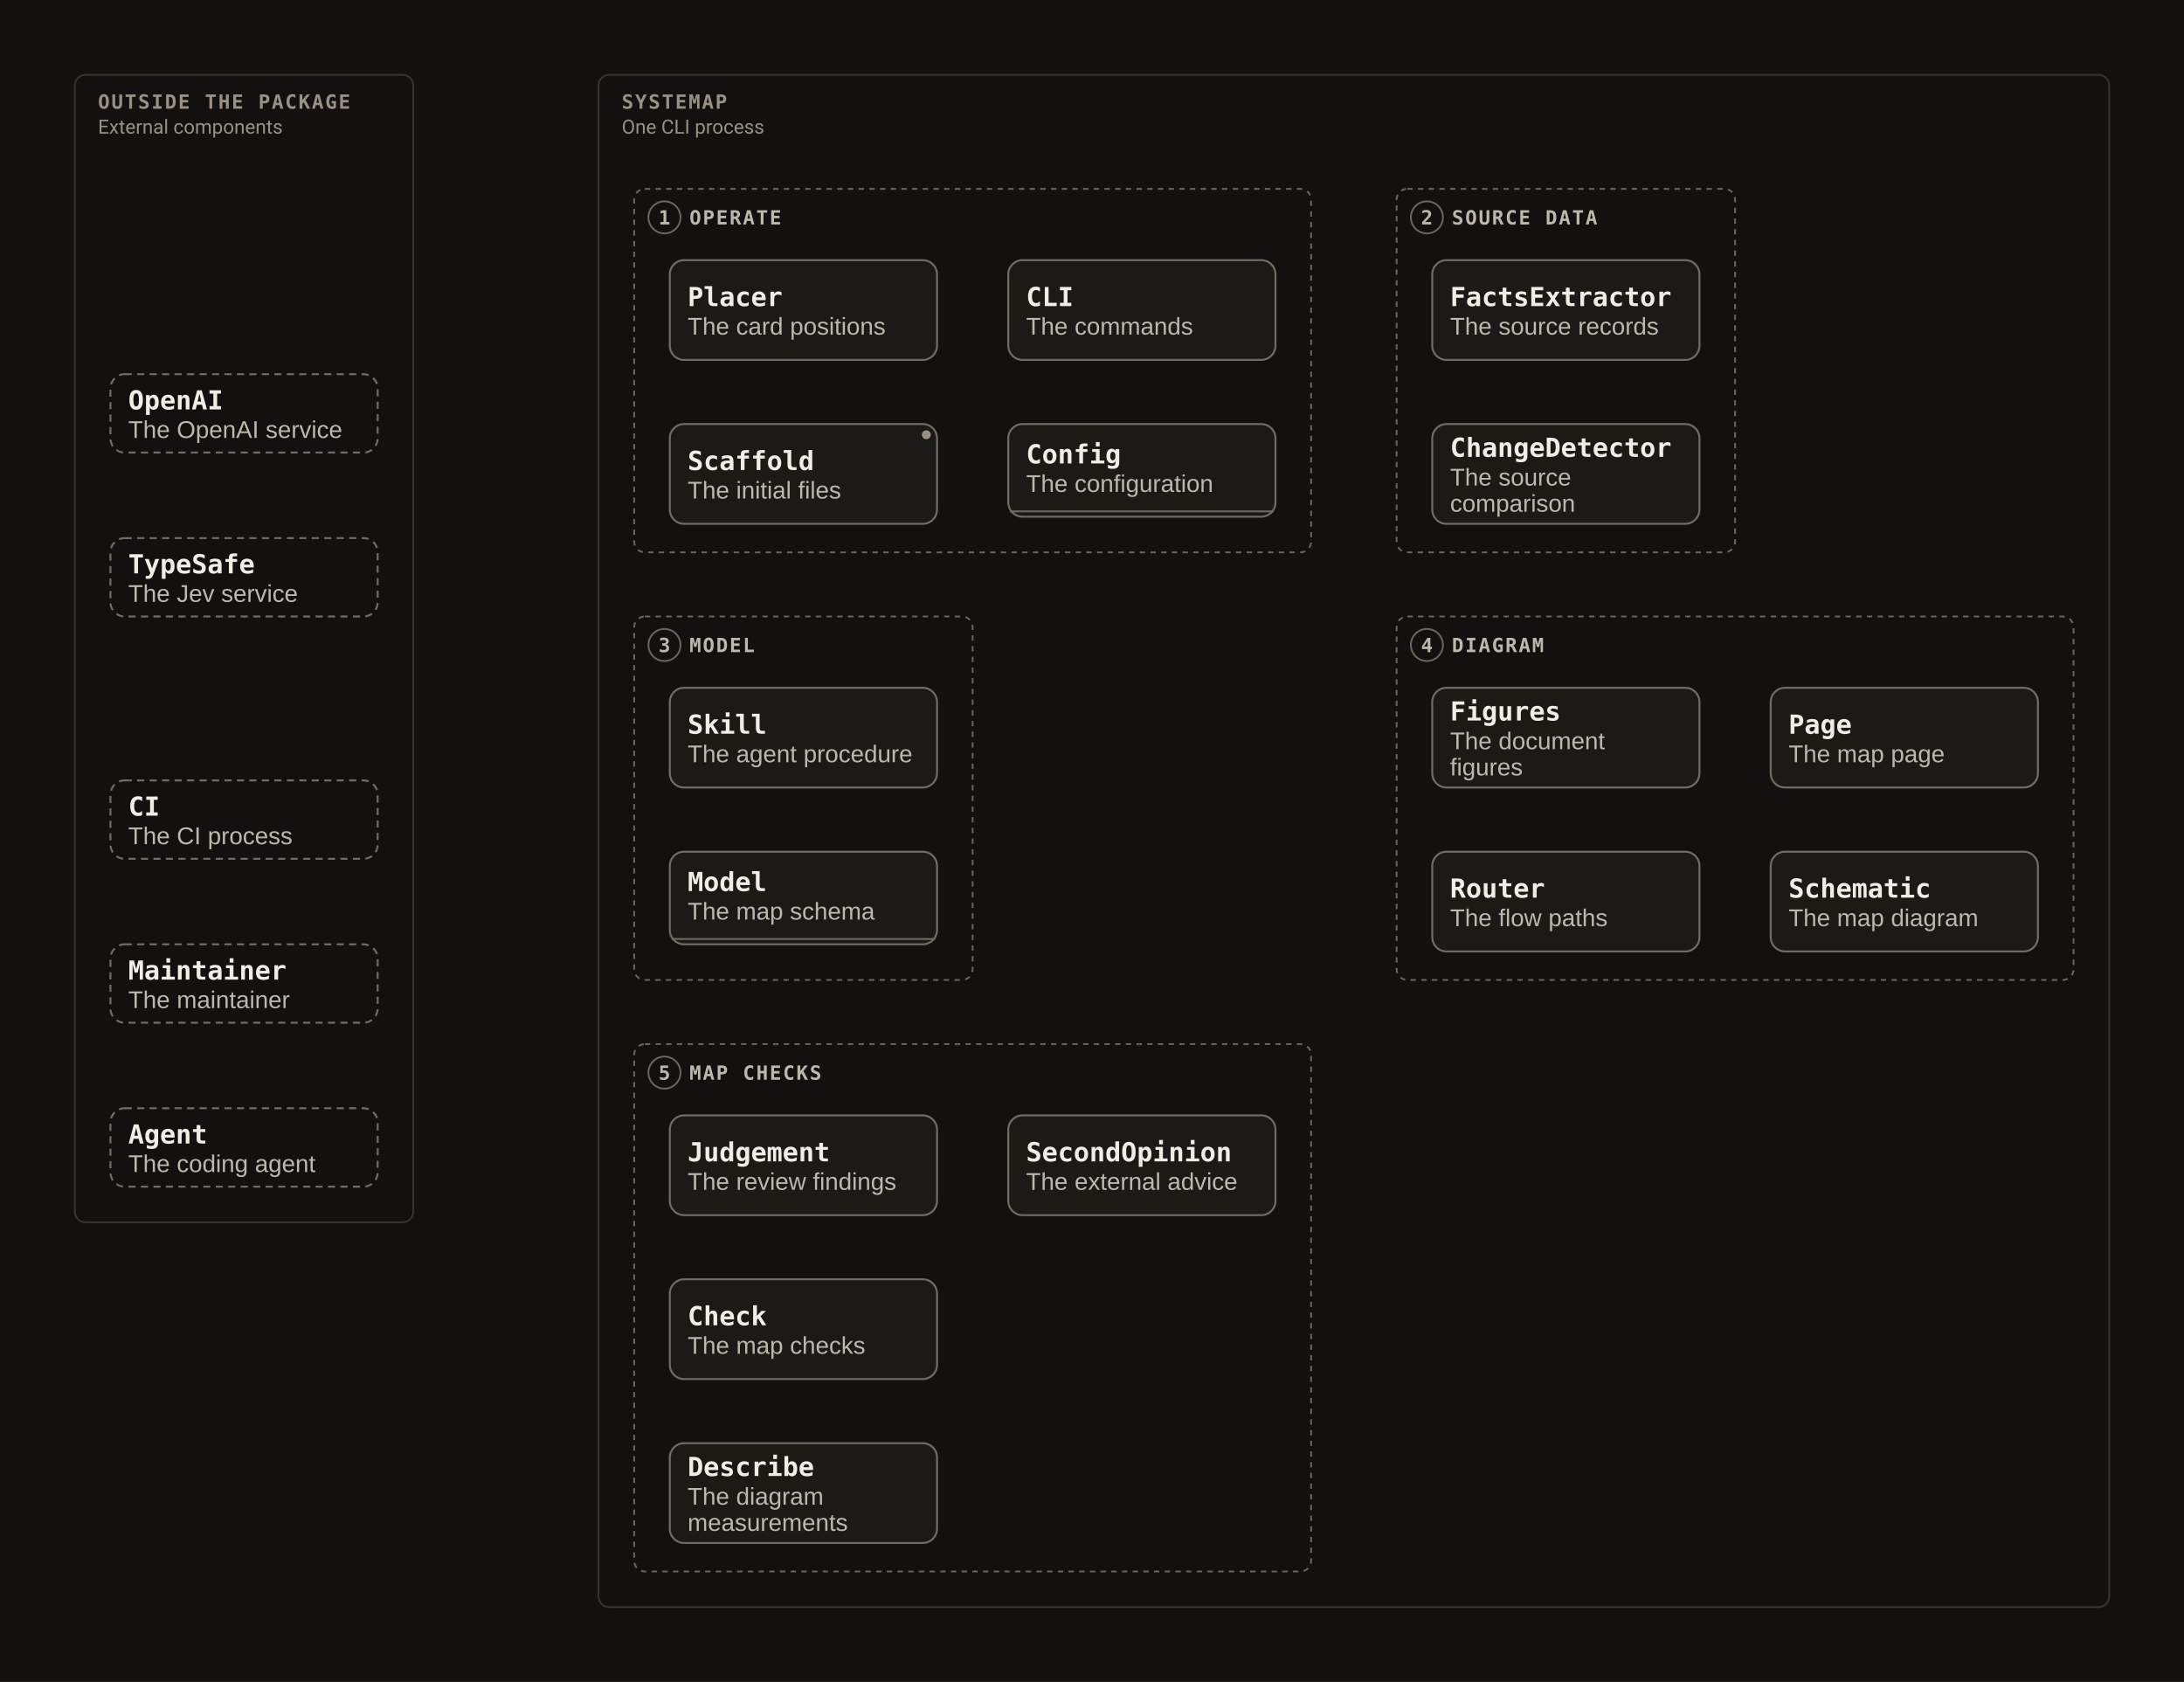
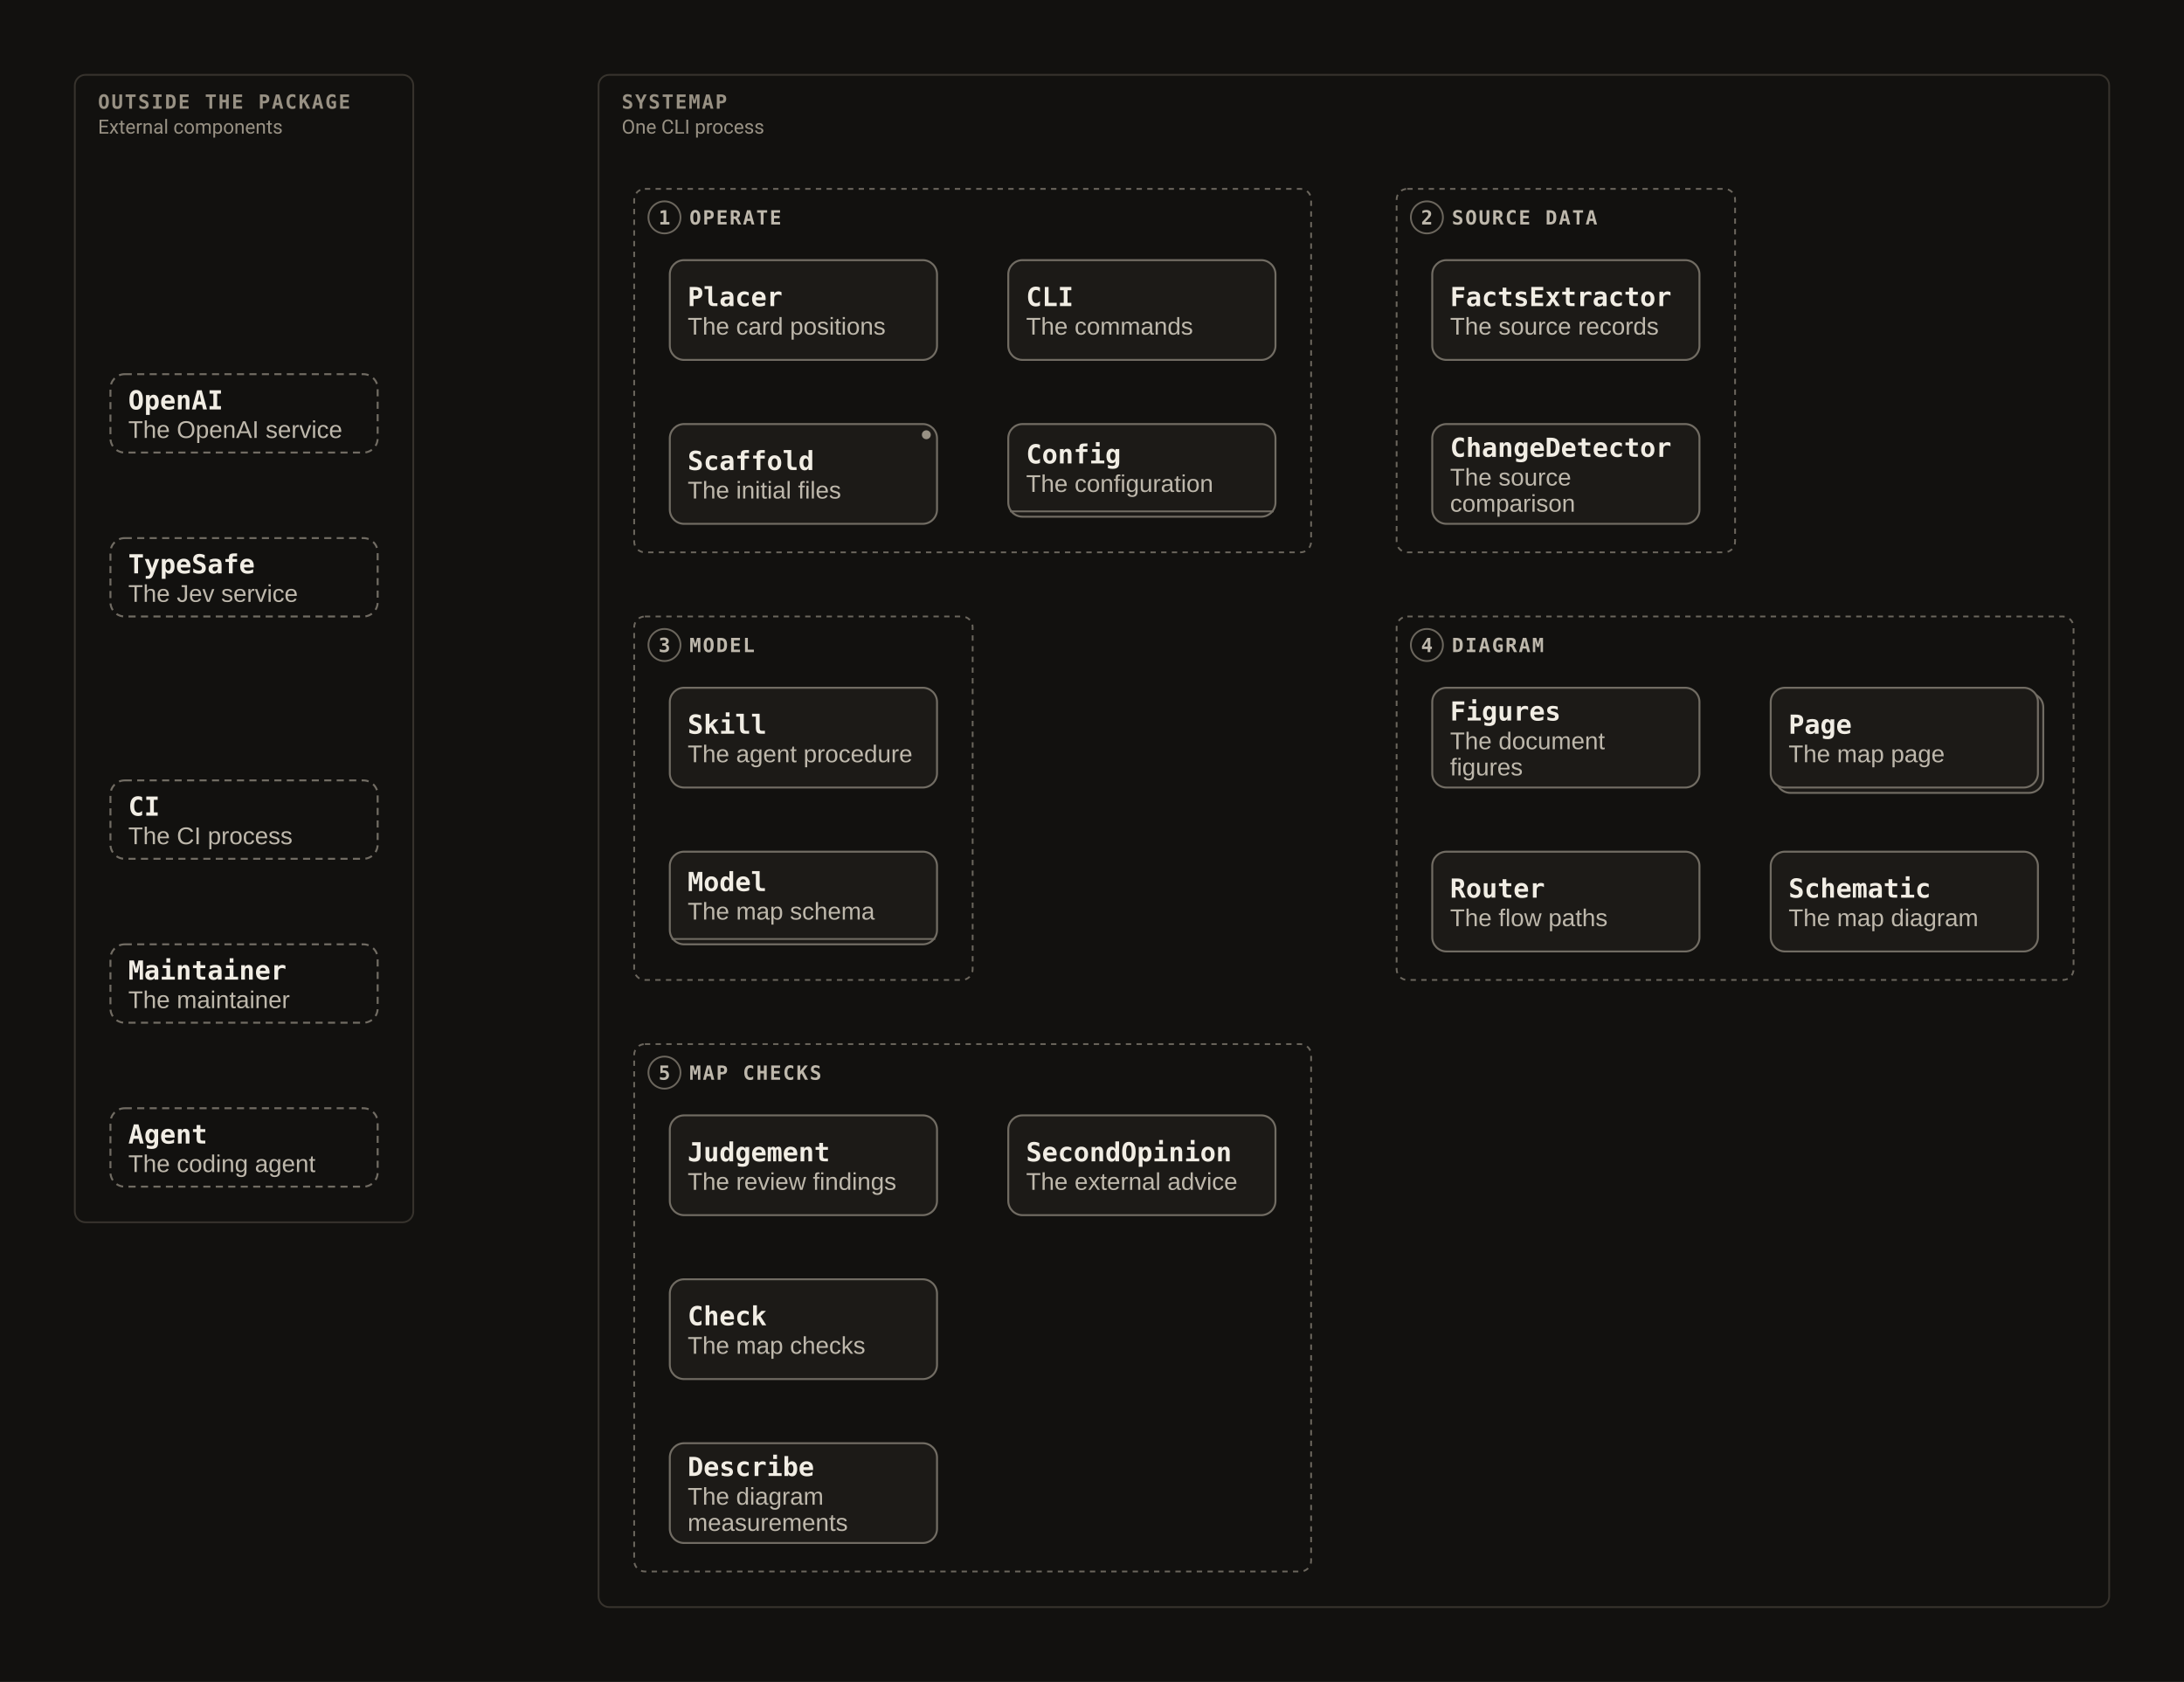
<svg xmlns="http://www.w3.org/2000/svg" id="lessonmap" class="scene" viewBox="-26 -26 1226 944" data-fit="-8.45 16 1166.5 860" data-grow="1.236" data-read="0.814" preserveAspectRatio="xMidYMid meet" tabindex="0" role="application" aria-label="Structure: Which components are in each region and container? All component cards and only the flows of the Structure layer. Each flow label gives its artifact.">
  <rect x="-26" y="-26" width="1226" height="944" fill="#12110F" />
  <defs>
    <marker id="lessonmap-m-l-structure" viewBox="0 0 8 8" refX="7" refY="4" markerUnits="userSpaceOnUse" markerWidth="9" markerHeight="9" orient="auto-start-reverse">
      <path d="M0,0 L8,4 L0,8 z" fill="#716C63" />
    </marker>
    <marker id="lessonmap-m-l-system" viewBox="0 0 8 8" refX="7" refY="4" markerUnits="userSpaceOnUse" markerWidth="9" markerHeight="9" orient="auto-start-reverse">
      <path d="M0,0 L8,4 L0,8 z" fill="#716C63" />
    </marker>
    <marker id="lessonmap-m-l-data" viewBox="0 0 8 8" refX="7" refY="4" markerUnits="userSpaceOnUse" markerWidth="9" markerHeight="9" orient="auto-start-reverse">
      <path d="M0,0 L8,4 L0,8 z" fill="#2CB59A" />
    </marker>
    <marker id="lessonmap-m-l-control" viewBox="0 0 8 8" refX="7" refY="4" markerUnits="userSpaceOnUse" markerWidth="9" markerHeight="9" orient="auto-start-reverse">
      <path d="M0,0 L8,4 L0,8 z" fill="#B97874" />
    </marker>
    <marker id="lessonmap-m-l-judge" viewBox="0 0 8 8" refX="7" refY="4" markerUnits="userSpaceOnUse" markerWidth="9" markerHeight="9" orient="auto-start-reverse">
      <path d="M0,0 L8,4 L0,8 z" fill="#8A8B22" />
    </marker>
    <marker id="lessonmap-m-change" viewBox="0 0 8 8" refX="7" refY="4" markerUnits="userSpaceOnUse" markerWidth="9" markerHeight="9" orient="auto-start-reverse">
      <path d="M0,0 L8,4 L0,8 z" fill="#D4675B" />
    </marker>
    <marker id="lessonmap-m-reach" viewBox="0 0 8 8" refX="7" refY="4" markerUnits="userSpaceOnUse" markerWidth="9" markerHeight="9" orient="auto-start-reverse">
      <path d="M0,0 L8,4 L0,8 z" fill="#D4675B" />
    </marker>
  </defs>
  <style>#lessonmap .node{cursor:pointer;outline:none;transition:opacity .16s ease-out}#lessonmap .node [data-part="job"] text{font-family:Arial,"Liberation Sans",Arimo,sans-serif;font-kerning:none;font-variant-ligatures:none}#lessonmap[data-live] .node.subject .node__box{stroke:var(--subject,#716C63)}#lessonmap[data-live] .node.subject rect.node__mark{stroke:var(--subject,#716C63)}#lessonmap[data-live] .node.subject path.node__mark{fill:var(--subject,#716C63)}#lessonmap .node.dim,#lessonmap .node.quiet{opacity:.32}#lessonmap .node__ring,#lessonmap .node__selection{display:none}#lessonmap .node__hl,#lessonmap .node__halo{display:none;pointer-events:none}#lessonmap .node__hl{fill:#1C1A17}#lessonmap .node__halo{fill:none;stroke:#F1EDE4;stroke-width:1.5;vector-effect:non-scaling-stroke}#lessonmap .node__box{transition:stroke .16s ease-out,stroke-width .16s ease-out}#lessonmap .node:not(.sel):not(.acts):hover .node__box{stroke-width:1.8}#lessonmap[data-live] .node:not(.sel):not(.acts):not(.endpoint):not(.subject):hover .node__box{stroke:#989184}#lessonmap .node.endpoint .node__box{stroke:#FCB442;stroke-width:2}#lessonmap .node.meas .node__box{stroke:#BEB8AC;stroke-width:2}#lessonmap .node.sel .node__box,#lessonmap .node.acts .node__box{stroke:#FCB442;stroke-width:3}#lessonmap .node.sel .node__hl,#lessonmap .node.acts .node__hl{display:inline}#lessonmap .node.peekend .node__halo{display:inline}#lessonmap .node:focus-visible .node__halo{display:inline;stroke-width:2}#lessonmap .flow,#lessonmap .flowtrace,#lessonmap .flowhl{vector-effect:non-scaling-stroke}#lessonmap .flow{stroke-width:1.6;stroke-opacity:1}#lessonmap .flow{cursor:pointer;pointer-events:stroke;outline:none;transition:opacity .12s ease-out,stroke-width .12s ease-out,visibility 0s}#lessonmap .flow.off:not(.peek),#lessonmap .flowlbl.off:not(.peek){opacity:0;visibility:hidden;pointer-events:none;transition:opacity .16s ease-out,visibility 0s linear .16s}#lessonmap .flow.peek{stroke-opacity:1;stroke-width:2.6}#lessonmap .flow.hot{stroke-opacity:1;stroke-width:2.6}#lessonmap.peeking .flow:not(.peek),#lessonmap.peeking .flowlbl:not(.peek){opacity:.35}#lessonmap .flowhl{fill:none;stroke:#FCB44200;stroke-width:12;stroke-linecap:round;stroke-linejoin:round;pointer-events:none}#lessonmap .flowdot{fill:#FCB442;stroke:#FCB4422E;stroke-width:10;paint-order:stroke;pointer-events:none}#lessonmap .flowtrace{stroke-width:2.6;pointer-events:none}#lessonmap .flowlbl{cursor:pointer;outline:none;transition:opacity .16s ease-out,visibility 0s}#lessonmap .flowlbl text{pointer-events:none;fill:#F1EDE4;stroke:#12110F}#lessonmap .flowlbl__chip{fill:#12110F;pointer-events:none}#lessonmap .flowlbl.hot text{fill:#FCB442;font-weight:600}#lessonmap .flowlbl.peek .flowlbl__chip{stroke:#37332D;stroke-width:1}#lessonmap .flowlbl.cueing{opacity:0}#lessonmap .flowlbl:focus-visible .flowlbl__hit{stroke:#F1EDE4;stroke-width:1.5}#lessonmap{width:100%;height:auto;display:block;overflow:hidden;touch-action:none;cursor:grab}#lessonmap.panning{cursor:grabbing}#lessonmap .zone__h{cursor:zoom-in;-webkit-user-select:none;user-select:none}@media print{#lessonmap .view{transform:none!important}}:root[data-reduce-motion=true] #lessonmap *{transition:none!important;animation:none!important}@media (prefers-reduced-motion:reduce){:root:not([data-reduce-motion]) #lessonmap *{transition:none!important;animation:none!important}}</style>
  <g class="view">
    <rect x="16" y="16" width="190" height="644" rx="6" fill="none" stroke="#37332D" stroke-width="1" vector-effect="non-scaling-stroke" />
    <g class="box__h" data-at="16 16 190">
      <text x="29.0" y="35.0" class="t0">OUTSIDE THE PACKAGE</text>
      <text x="29.0" y="49.0" class="t1">External components</text>
    </g>
    <rect x="310" y="16" width="848" height="860" rx="6" fill="none" stroke="#37332D" stroke-width="1" vector-effect="non-scaling-stroke" />
    <g class="box__h" data-at="310 16 848">
      <text x="323.0" y="35.0" class="t0">SYSTEMAP</text>
      <text x="323.0" y="49.0" class="t1">One CLI process</text>
    </g>
    <g data-part="zones">
      <rect x="330" y="80" width="380" height="204" rx="6" fill="none" stroke="#6B665D" stroke-width="1" stroke-dasharray="3 3" vector-effect="non-scaling-stroke" />
      <g class="zone__h" data-zone="operate" data-at="330 96 380">
        <circle cx="347" cy="96" r="9" fill="#12110F" stroke="#6B665D" stroke-width="1" vector-effect="non-scaling-stroke" />
        <text x="347.0" y="100.0" class="t2">1</text>
        <text x="361.0" y="100.0" class="t3">OPERATE</text>
      </g>
      <rect x="758" y="80" width="190" height="204" rx="6" fill="none" stroke="#6B665D" stroke-width="1" stroke-dasharray="3 3" vector-effect="non-scaling-stroke" />
      <g class="zone__h" data-zone="gather" data-at="758 96 190">
        <circle cx="775" cy="96" r="9" fill="#12110F" stroke="#6B665D" stroke-width="1" vector-effect="non-scaling-stroke" />
        <text x="775.0" y="100.0" class="t2">2</text>
        <text x="789.0" y="100.0" class="t3">SOURCE DATA</text>
      </g>
      <rect x="330" y="320" width="190" height="204" rx="6" fill="none" stroke="#6B665D" stroke-width="1" stroke-dasharray="3 3" vector-effect="non-scaling-stroke" />
      <g class="zone__h" data-zone="mean" data-at="330 336 190">
        <circle cx="347" cy="336" r="9" fill="#12110F" stroke="#6B665D" stroke-width="1" vector-effect="non-scaling-stroke" />
        <text x="347.0" y="340.0" class="t2">3</text>
        <text x="361.0" y="340.0" class="t3">MODEL</text>
      </g>
      <rect x="758" y="320" width="380" height="204" rx="6" fill="none" stroke="#6B665D" stroke-width="1" stroke-dasharray="3 3" vector-effect="non-scaling-stroke" />
      <g class="zone__h" data-zone="draw" data-at="758 336 380">
        <circle cx="775" cy="336" r="9" fill="#12110F" stroke="#6B665D" stroke-width="1" vector-effect="non-scaling-stroke" />
        <text x="775.0" y="340.0" class="t2">4</text>
        <text x="789.0" y="340.0" class="t3">DIAGRAM</text>
      </g>
      <rect x="330" y="560" width="380" height="296" rx="6" fill="none" stroke="#6B665D" stroke-width="1" stroke-dasharray="3 3" vector-effect="non-scaling-stroke" />
      <g class="zone__h" data-zone="keep" data-at="330 576 380">
        <circle cx="347" cy="576" r="9" fill="#12110F" stroke="#6B665D" stroke-width="1" vector-effect="non-scaling-stroke" />
        <text x="347.0" y="580.0" class="t2">5</text>
        <text x="361.0" y="580.0" class="t3">MAP CHECKS</text>
      </g>
    </g>
    <g data-part="flow" />
    <g class="node built" data-id="Placer" data-kind="component" data-state="built" data-region="operate" role="button" tabindex="0" aria-label="Placer, The card positions, source recorded">
      <rect class="node__box" x="350.0" y="120.0" width="150.0" height="56.0" rx="8.0" fill="#1C1A17" stroke="#716C63" stroke-width="1.1" />
      <rect class="node__ring" x="353.0" y="123.0" width="144.0" height="50.0" rx="7.0" />
      <rect class="node__selection" x="355.0" y="127.0" width="1" height="42.0" fill="#FCB442" />
      <text x="360.0" y="145.8" class="t4">Placer</text>
      <g data-part="job">
        <text x="360.0" y="161.8" class="t5">The card positions</text>
      </g>
    </g>
    <g class="node built" data-id="CLI" data-kind="component" data-state="built" data-region="operate" role="button" tabindex="0" aria-label="CLI, The commands, source recorded">
      <rect class="node__box" x="540.0" y="120.0" width="150.0" height="56.0" rx="8.0" fill="#1C1A17" stroke="#716C63" stroke-width="1.1" />
      <rect class="node__ring" x="543.0" y="123.0" width="144.0" height="50.0" rx="7.0" />
      <rect class="node__selection" x="545.0" y="127.0" width="1" height="42.0" fill="#FCB442" />
      <text x="550.0" y="145.8" class="t4">CLI</text>
      <g data-part="job">
        <text x="550.0" y="161.8" class="t5">The commands</text>
      </g>
    </g>
    <g class="node built" data-id="FactsExtractor" data-kind="component" data-state="built" data-region="gather" role="button" tabindex="0" aria-label="FactsExtractor, The source records, source recorded">
      <rect class="node__box" x="778.0" y="120.0" width="150.0" height="56.0" rx="8.0" fill="#1C1A17" stroke="#716C63" stroke-width="1.1" />
      <rect class="node__ring" x="781.0" y="123.0" width="144.0" height="50.0" rx="7.0" />
      <rect class="node__selection" x="783.0" y="127.0" width="1" height="42.0" fill="#FCB442" />
      <text x="788.0" y="145.8" class="t4">FactsExtractor</text>
      <g data-part="job">
        <text x="788.0" y="161.8" class="t5">The source records</text>
      </g>
    </g>
    <g class="node actor" data-id="OpenAI" data-kind="actor" data-state="built" data-region="outside" role="button" tabindex="0" aria-label="OpenAI, The OpenAI service, outside">
      <rect class="node__box" x="36.0" y="184.0" width="150.0" height="44.0" rx="8.0" fill="#12110F" stroke="#716C63" stroke-width="1.1" stroke-dasharray="4 3" />
      <rect class="node__ring" x="39.0" y="187.0" width="144.0" height="38.0" rx="7.0" />
      <rect class="node__selection" x="41.0" y="191.0" width="1" height="30.0" fill="#FCB442" />
      <text x="46.0" y="203.8" class="t4">OpenAI</text>
      <g data-part="job">
        <text x="46.0" y="219.8" class="t5">The OpenAI service</text>
      </g>
    </g>
    <g class="node built" data-id="Scaffold" data-kind="component" data-state="built" data-region="operate" role="button" tabindex="0" aria-label="Scaffold, The initial files, source recorded">
      <rect class="node__box" x="350.0" y="212.0" width="150.0" height="56.0" rx="8.0" fill="#1C1A17" stroke="#716C63" stroke-width="1.1" />
      <rect class="node__ring" x="353.0" y="215.0" width="144.0" height="50.0" rx="7.0" />
      <rect class="node__selection" x="355.0" y="219.0" width="1" height="42.0" fill="#FCB442" />
      <text x="360.0" y="237.8" class="t4">Scaffold</text>
      <g class="node__note" aria-label="Note: Does not replace files. To change the pinned workflow, write its version in the workflow file.">
        <circle cx="494.0" cy="218.0" r="2.5" fill="#989184" />
      </g>
      <g data-part="job">
        <text x="360.0" y="253.8" class="t5">The initial files</text>
      </g>
    </g>
    <g class="node built" data-id="Config" data-kind="store" data-state="built" data-region="operate" role="button" tabindex="0" aria-label="Config, The configuration, source recorded">
      <rect class="node__box" x="540.0" y="212.0" width="150.0" height="52.0" rx="8.0" fill="#1C1A17" stroke="#716C63" stroke-width="1.1" />
      <rect class="node__ring" x="543.0" y="215.0" width="144.0" height="46.0" rx="7.0" />
      <rect class="node__selection" x="545.0" y="219.0" width="1" height="38.0" fill="#FCB442" />
      <text x="550.0" y="234.1" class="t4">Config</text>
      <line class="node__base" x1="541.0" y1="261.0" x2="689.0" y2="261.0" stroke="#716C63" stroke-width="1" />
      <g data-part="job">
        <text x="550.0" y="250.1" class="t5">The configuration</text>
      </g>
    </g>
    <g class="node built" data-id="ChangeDetector" data-kind="component" data-state="built" data-region="gather" role="button" tabindex="0" aria-label="ChangeDetector, The source comparison, source recorded">
      <rect class="node__box" x="778.0" y="212.0" width="150.0" height="56.0" rx="8.0" fill="#1C1A17" stroke="#716C63" stroke-width="1.1" />
      <rect class="node__ring" x="781.0" y="215.0" width="144.0" height="50.0" rx="7.0" />
      <rect class="node__selection" x="783.0" y="219.0" width="1" height="42.0" fill="#FCB442" />
      <text x="788.0" y="230.4" class="t4">ChangeDetector</text>
      <g data-part="job">
        <text x="788.0" y="246.5" class="t5">The source</text>
        <text x="788.0" y="261.2" class="t5">comparison</text>
      </g>
    </g>
    <g class="node actor" data-id="TypeSafe" data-kind="actor" data-state="built" data-region="outside" role="button" tabindex="0" aria-label="TypeSafe, The Jev service, outside">
      <rect class="node__box" x="36.0" y="276.0" width="150.0" height="44.0" rx="8.0" fill="#12110F" stroke="#716C63" stroke-width="1.1" stroke-dasharray="4 3" />
      <rect class="node__ring" x="39.0" y="279.0" width="144.0" height="38.0" rx="7.0" />
      <rect class="node__selection" x="41.0" y="283.0" width="1" height="30.0" fill="#FCB442" />
      <text x="46.0" y="295.8" class="t4">TypeSafe</text>
      <g data-part="job">
        <text x="46.0" y="311.8" class="t5">The Jev service</text>
      </g>
    </g>
    <g class="node built" data-id="Skill" data-kind="component" data-state="built" data-region="mean" role="button" tabindex="0" aria-label="Skill, The agent procedure, source recorded">
      <rect class="node__box" x="350.0" y="360.0" width="150.0" height="56.0" rx="8.0" fill="#1C1A17" stroke="#716C63" stroke-width="1.1" />
      <rect class="node__ring" x="353.0" y="363.0" width="144.0" height="50.0" rx="7.0" />
      <rect class="node__selection" x="355.0" y="367.0" width="1" height="42.0" fill="#FCB442" />
      <text x="360.0" y="385.8" class="t4">Skill</text>
      <g data-part="job">
        <text x="360.0" y="401.8" class="t5">The agent procedure</text>
      </g>
    </g>
    <g class="node built" data-id="Figures" data-kind="component" data-state="built" data-region="draw" role="button" tabindex="0" aria-label="Figures, The document figures, source recorded">
      <rect class="node__box" x="778.0" y="360.0" width="150.0" height="56.0" rx="8.0" fill="#1C1A17" stroke="#716C63" stroke-width="1.1" />
      <rect class="node__ring" x="781.0" y="363.0" width="144.0" height="50.0" rx="7.0" />
      <rect class="node__selection" x="783.0" y="367.0" width="1" height="42.0" fill="#FCB442" />
      <text x="788.0" y="378.4" class="t4">Figures</text>
      <g data-part="job">
        <text x="788.0" y="394.5" class="t5">The document</text>
        <text x="788.0" y="409.2" class="t5">figures</text>
      </g>
    </g>
    <g class="node built" data-id="Page" data-kind="component" data-state="built" data-region="draw" role="button" tabindex="0" aria-label="Page, The map page, source recorded">
+       <g class="node__map" aria-label="Opens a map">
+         <rect x="971.0" y="363.0" width="150.0" height="56.0" rx="8.0" fill="#1C1A17" stroke="#716C63" stroke-width="1.1" />
+       </g>
      <rect class="node__box" x="968.0" y="360.0" width="150.0" height="56.0" rx="8.0" fill="#1C1A17" stroke="#716C63" stroke-width="1.1" />
      <rect class="node__ring" x="971.0" y="363.0" width="144.0" height="50.0" rx="7.0" />
      <rect class="node__selection" x="973.0" y="367.0" width="1" height="42.0" fill="#FCB442" />
      <text x="978.0" y="385.8" class="t4">Page</text>
      <g data-part="job">
        <text x="978.0" y="401.8" class="t5">The map page</text>
      </g>
    </g>
    <g class="node actor" data-id="CI" data-kind="actor" data-state="built" data-region="outside" role="button" tabindex="0" aria-label="CI, The CI process, outside">
      <rect class="node__box" x="36.0" y="412.0" width="150.0" height="44.0" rx="8.0" fill="#12110F" stroke="#716C63" stroke-width="1.1" stroke-dasharray="4 3" />
      <rect class="node__ring" x="39.0" y="415.0" width="144.0" height="38.0" rx="7.0" />
      <rect class="node__selection" x="41.0" y="419.0" width="1" height="30.0" fill="#FCB442" />
      <text x="46.0" y="431.8" class="t4">CI</text>
      <g data-part="job">
        <text x="46.0" y="447.8" class="t5">The CI process</text>
      </g>
    </g>
    <g class="node built" data-id="Model" data-kind="store" data-state="built" data-region="mean" role="button" tabindex="0" aria-label="Model, The map schema, source recorded">
      <rect class="node__box" x="350.0" y="452.0" width="150.0" height="52.0" rx="8.0" fill="#1C1A17" stroke="#716C63" stroke-width="1.1" />
      <rect class="node__ring" x="353.0" y="455.0" width="144.0" height="46.0" rx="7.0" />
      <rect class="node__selection" x="355.0" y="459.0" width="1" height="38.0" fill="#FCB442" />
      <text x="360.0" y="474.1" class="t4">Model</text>
      <line class="node__base" x1="351.0" y1="501.0" x2="499.0" y2="501.0" stroke="#716C63" stroke-width="1" />
      <g data-part="job">
        <text x="360.0" y="490.1" class="t5">The map schema</text>
      </g>
    </g>
    <g class="node built" data-id="Router" data-kind="component" data-state="built" data-region="draw" role="button" tabindex="0" aria-label="Router, The flow paths, source recorded">
      <rect class="node__box" x="778.0" y="452.0" width="150.0" height="56.0" rx="8.0" fill="#1C1A17" stroke="#716C63" stroke-width="1.1" />
      <rect class="node__ring" x="781.0" y="455.0" width="144.0" height="50.0" rx="7.0" />
      <rect class="node__selection" x="783.0" y="459.0" width="1" height="42.0" fill="#FCB442" />
      <text x="788.0" y="477.8" class="t4">Router</text>
      <g data-part="job">
        <text x="788.0" y="493.8" class="t5">The flow paths</text>
      </g>
    </g>
    <g class="node built" data-id="Schematic" data-kind="component" data-state="built" data-region="draw" role="button" tabindex="0" aria-label="Schematic, The map diagram, source recorded">
      <rect class="node__box" x="968.0" y="452.0" width="150.0" height="56.0" rx="8.0" fill="#1C1A17" stroke="#716C63" stroke-width="1.1" />
      <rect class="node__ring" x="971.0" y="455.0" width="144.0" height="50.0" rx="7.0" />
      <rect class="node__selection" x="973.0" y="459.0" width="1" height="42.0" fill="#FCB442" />
      <text x="978.0" y="477.8" class="t4">Schematic</text>
      <g data-part="job">
        <text x="978.0" y="493.8" class="t5">The map diagram</text>
      </g>
    </g>
    <g class="node actor" data-id="Maintainer" data-kind="actor" data-state="built" data-region="outside" role="button" tabindex="0" aria-label="Maintainer, The maintainer, outside">
      <rect class="node__box" x="36.0" y="504.0" width="150.0" height="44.0" rx="8.0" fill="#12110F" stroke="#716C63" stroke-width="1.1" stroke-dasharray="4 3" />
      <rect class="node__ring" x="39.0" y="507.0" width="144.0" height="38.0" rx="7.0" />
      <rect class="node__selection" x="41.0" y="511.0" width="1" height="30.0" fill="#FCB442" />
      <text x="46.0" y="523.8" class="t4">Maintainer</text>
      <g data-part="job">
        <text x="46.0" y="539.8" class="t5">The maintainer</text>
      </g>
    </g>
    <g class="node actor" data-id="Agent" data-kind="actor" data-state="built" data-region="outside" role="button" tabindex="0" aria-label="Agent, The coding agent, outside">
      <rect class="node__box" x="36.0" y="596.0" width="150.0" height="44.0" rx="8.0" fill="#12110F" stroke="#716C63" stroke-width="1.1" stroke-dasharray="4 3" />
      <rect class="node__ring" x="39.0" y="599.0" width="144.0" height="38.0" rx="7.0" />
      <rect class="node__selection" x="41.0" y="603.0" width="1" height="30.0" fill="#FCB442" />
      <text x="46.0" y="615.8" class="t4">Agent</text>
      <g data-part="job">
        <text x="46.0" y="631.8" class="t5">The coding agent</text>
      </g>
    </g>
    <g class="node built" data-id="Judgement" data-kind="component" data-state="built" data-region="keep" role="button" tabindex="0" aria-label="Judgement, The review findings, source recorded">
      <rect class="node__box" x="350.0" y="600.0" width="150.0" height="56.0" rx="8.0" fill="#1C1A17" stroke="#716C63" stroke-width="1.1" />
      <rect class="node__ring" x="353.0" y="603.0" width="144.0" height="50.0" rx="7.0" />
      <rect class="node__selection" x="355.0" y="607.0" width="1" height="42.0" fill="#FCB442" />
      <text x="360.0" y="625.8" class="t4">Judgement</text>
      <g data-part="job">
        <text x="360.0" y="641.8" class="t5">The review findings</text>
      </g>
    </g>
    <g class="node built" data-id="SecondOpinion" data-kind="component" data-state="built" data-region="keep" role="button" tabindex="0" aria-label="SecondOpinion, The external advice, source recorded">
      <rect class="node__box" x="540.0" y="600.0" width="150.0" height="56.0" rx="8.0" fill="#1C1A17" stroke="#716C63" stroke-width="1.1" />
      <rect class="node__ring" x="543.0" y="603.0" width="144.0" height="50.0" rx="7.0" />
      <rect class="node__selection" x="545.0" y="607.0" width="1" height="42.0" fill="#FCB442" />
      <text x="550.0" y="625.8" class="t4">SecondOpinion</text>
      <g data-part="job">
        <text x="550.0" y="641.8" class="t5">The external advice</text>
      </g>
    </g>
    <g class="node built" data-id="Check" data-kind="component" data-state="built" data-region="keep" role="button" tabindex="0" aria-label="Check, The map checks, source recorded">
      <rect class="node__box" x="350.0" y="692.0" width="150.0" height="56.0" rx="8.0" fill="#1C1A17" stroke="#716C63" stroke-width="1.1" />
      <rect class="node__ring" x="353.0" y="695.0" width="144.0" height="50.0" rx="7.0" />
      <rect class="node__selection" x="355.0" y="699.0" width="1" height="42.0" fill="#FCB442" />
      <text x="360.0" y="717.8" class="t4">Check</text>
      <g data-part="job">
        <text x="360.0" y="733.8" class="t5">The map checks</text>
      </g>
    </g>
    <g class="node built" data-id="Describe" data-kind="component" data-state="built" data-region="keep" role="button" tabindex="0" aria-label="Describe, The diagram measurements, source recorded">
      <rect class="node__box" x="350.0" y="784.0" width="150.0" height="56.0" rx="8.0" fill="#1C1A17" stroke="#716C63" stroke-width="1.1" />
      <rect class="node__ring" x="353.0" y="787.0" width="144.0" height="50.0" rx="7.0" />
      <rect class="node__selection" x="355.0" y="791.0" width="1" height="42.0" fill="#FCB442" />
      <text x="360.0" y="802.4" class="t4">Describe</text>
      <g data-part="job">
        <text x="360.0" y="818.5" class="t5">The diagram</text>
        <text x="360.0" y="833.2" class="t5">measurements</text>
      </g>
    </g>
    <g data-part="flow" />
    <g data-part="tags" />
  </g>
  <style>#lessonmap .t0{font-family:ui-monospace,"SF Mono",SFMono-Regular,"JetBrains Mono",Menlo,Consolas,monospace;font-size:11.0px;font-weight:600;fill:#989184;text-anchor:start;letter-spacing:.08em}#lessonmap .t1{font-family:"systemap Inter",system-ui,-apple-system,"Segoe UI",Roboto,"Helvetica Neue",Arial,sans-serif;font-size:11.0px;font-weight:400;fill:#989184;text-anchor:start}#lessonmap .t2{font-family:ui-monospace,"SF Mono",SFMono-Regular,"JetBrains Mono",Menlo,Consolas,monospace;font-size:11.0px;font-weight:600;fill:#BEB8AC;text-anchor:middle}#lessonmap .t3{font-family:ui-monospace,"SF Mono",SFMono-Regular,"JetBrains Mono",Menlo,Consolas,monospace;font-size:11.0px;font-weight:600;fill:#BEB8AC;text-anchor:start;letter-spacing:.08em}#lessonmap .t4{font-family:ui-monospace,"SF Mono",SFMono-Regular,"JetBrains Mono",Menlo,Consolas,monospace;font-size:14.75px;font-weight:600;fill:#F1EDE4;text-anchor:start}#lessonmap .t5{font-family:"systemap Inter",system-ui,-apple-system,"Segoe UI",Roboto,"Helvetica Neue",Arial,sans-serif;font-size:13.6px;font-weight:400;fill:#BEB8AC;text-anchor:start}</style>
</svg>
